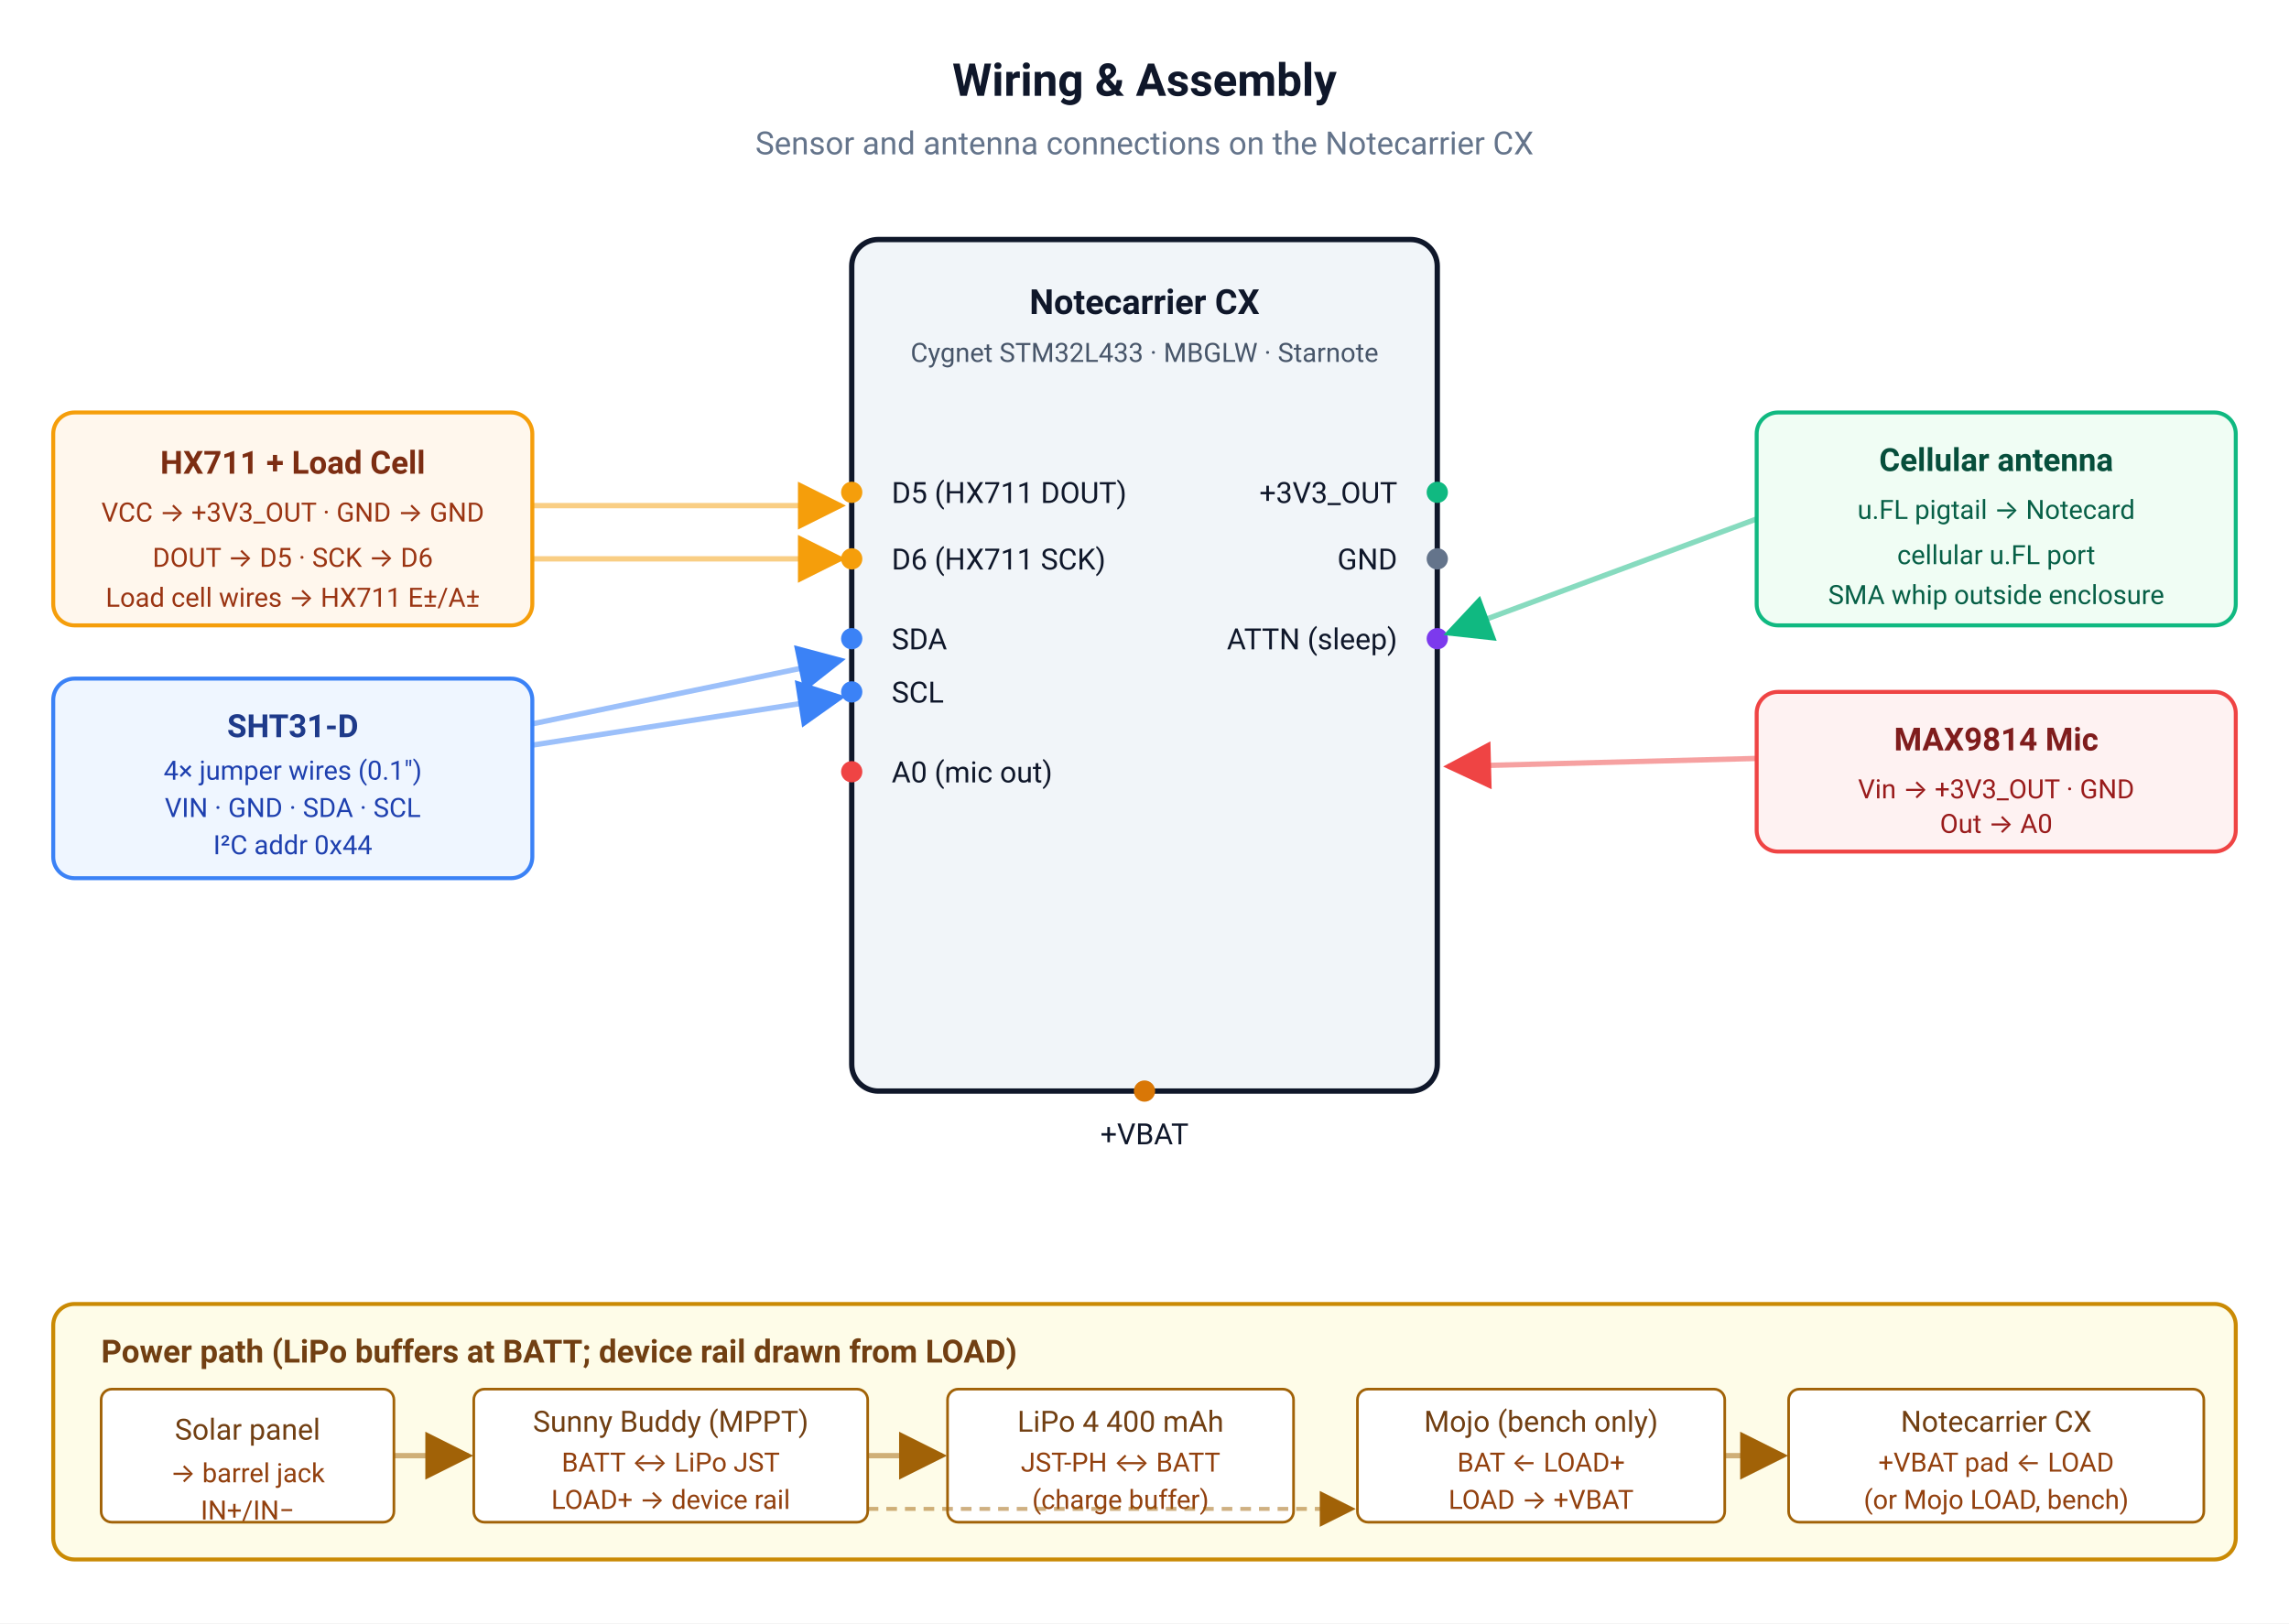
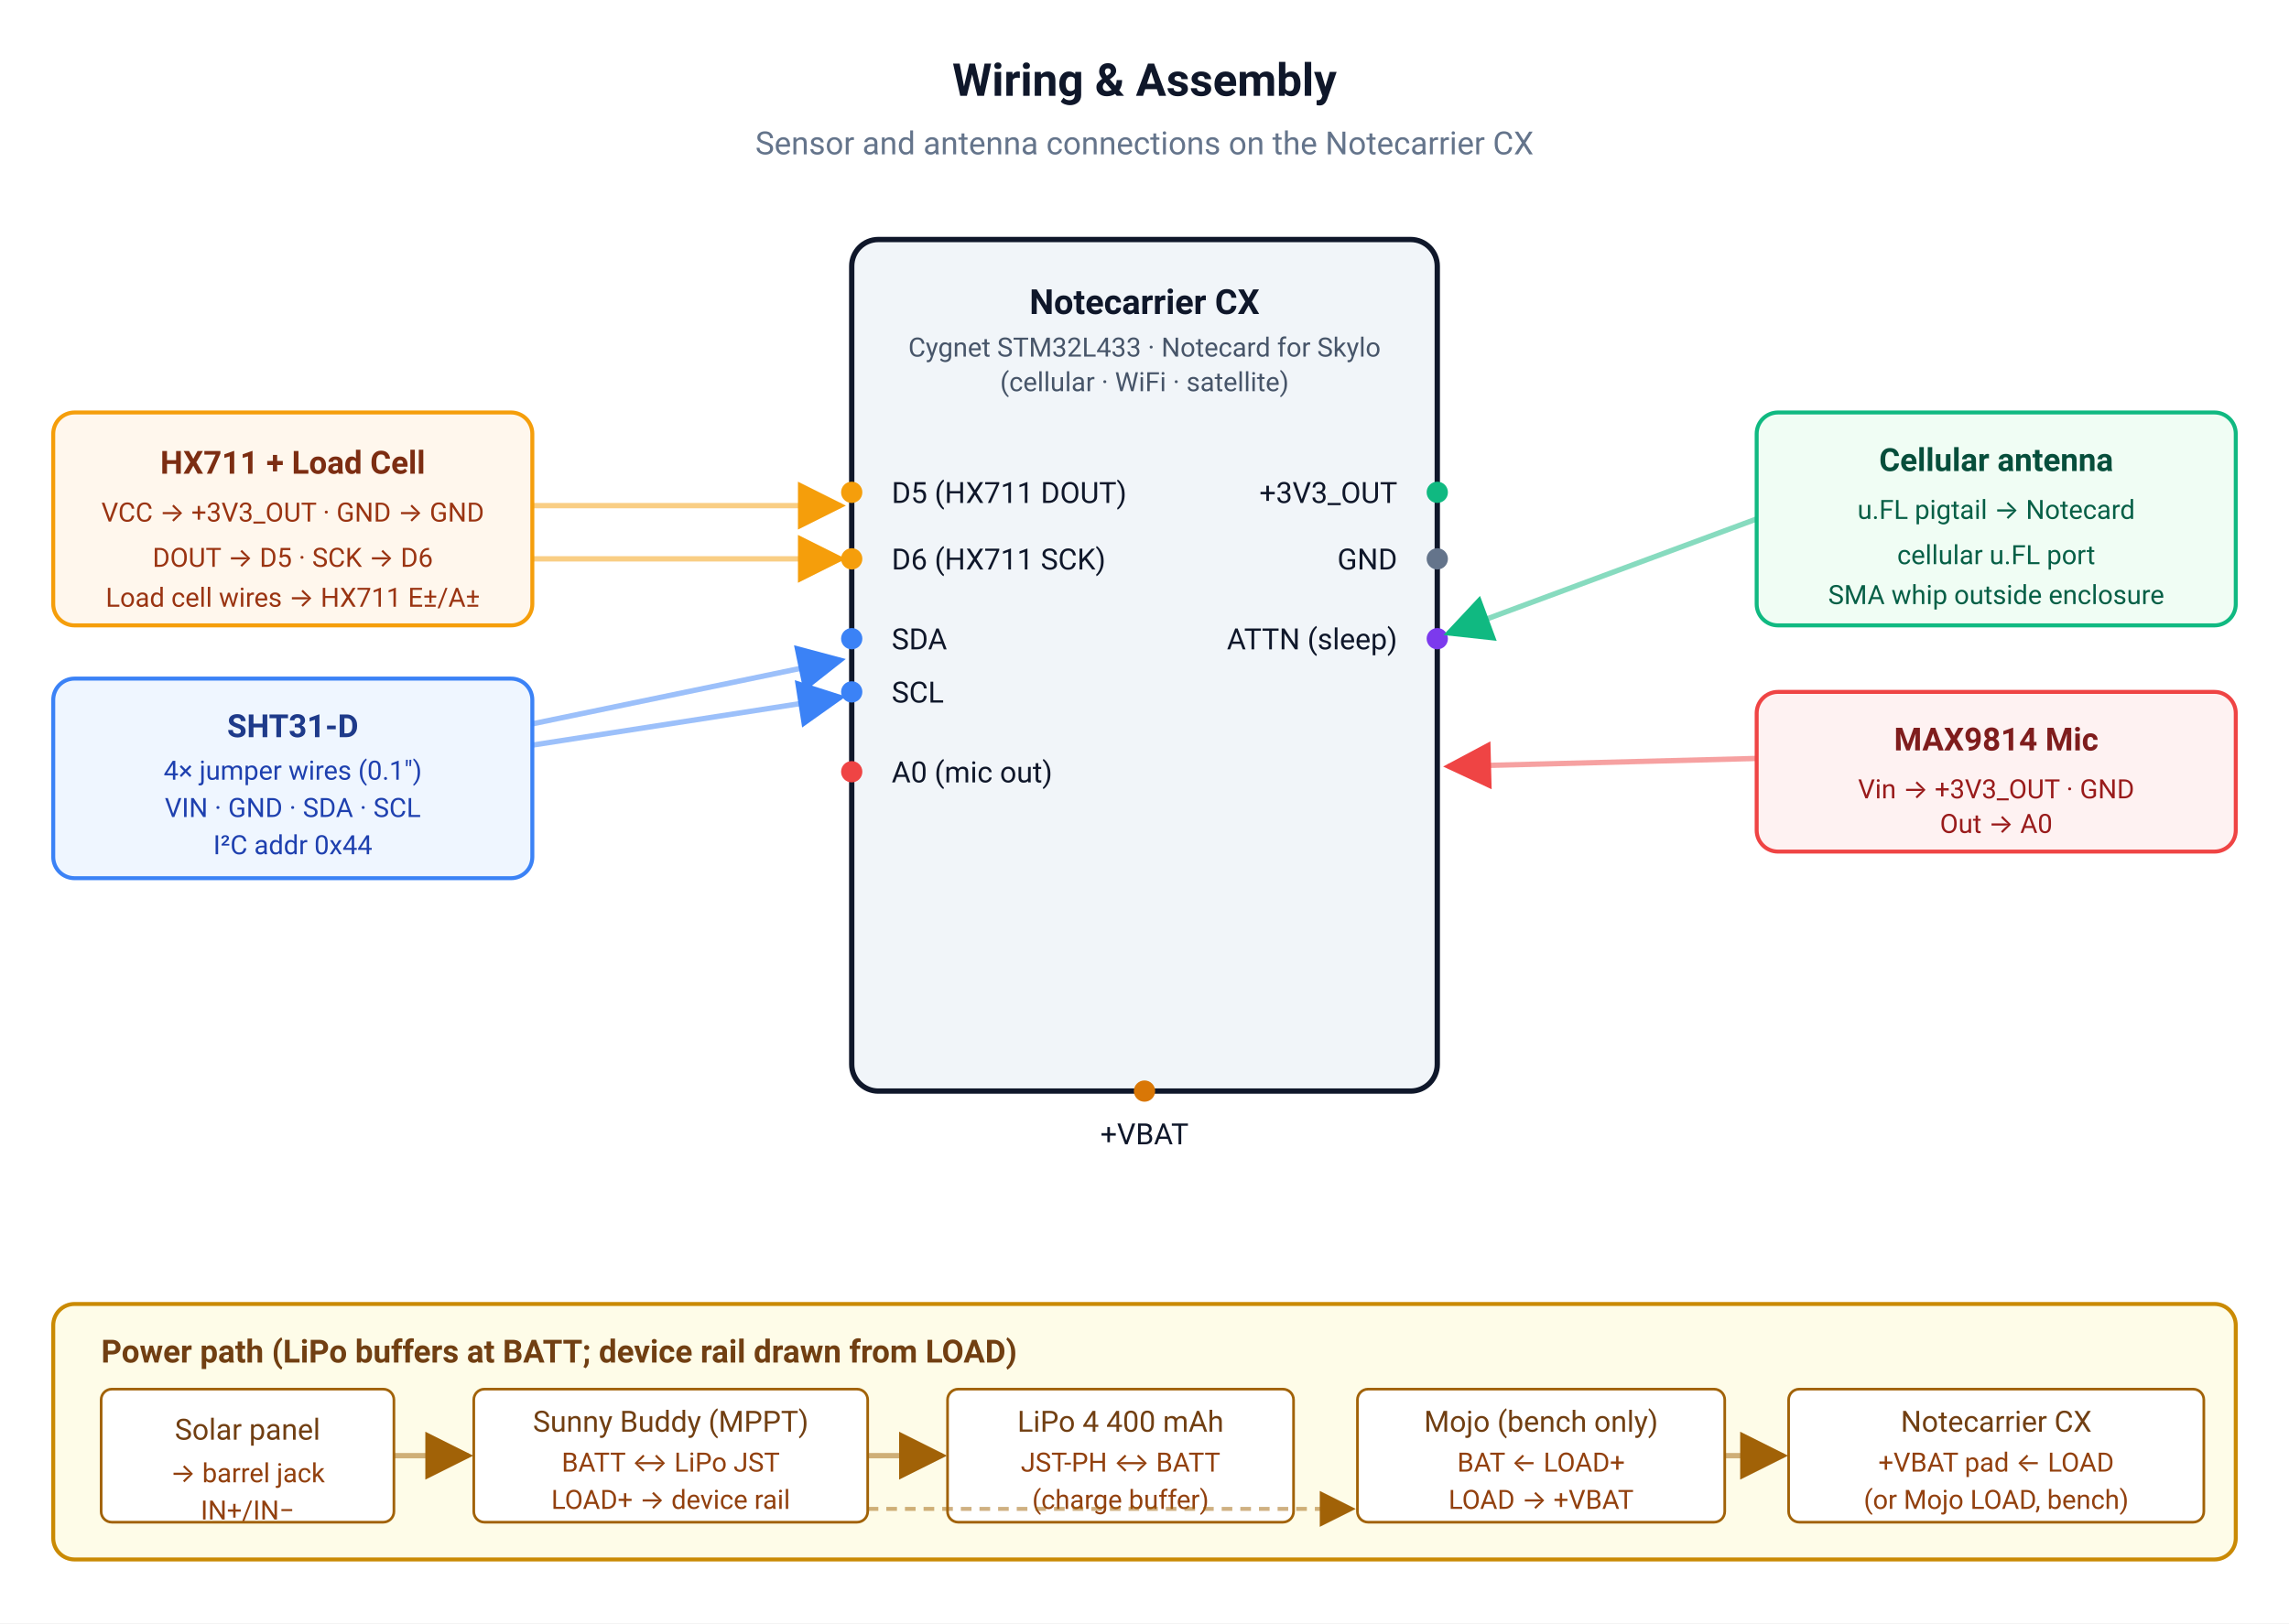
<svg xmlns="http://www.w3.org/2000/svg" viewBox="0 0 860 610" width="860" font-family="-apple-system,BlinkMacSystemFont,'Segoe UI',Roboto,sans-serif">
  <defs>
    <marker id="ar-amber" viewBox="0 0 10 10" refX="9" refY="5" markerWidth="9" markerHeight="9" orient="auto-start-reverse">
      <path d="M0,0 L10,5 L0,10 z" fill="#f59e0b" />
    </marker>
    <marker id="ar-blue" viewBox="0 0 10 10" refX="9" refY="5" markerWidth="9" markerHeight="9" orient="auto-start-reverse">
      <path d="M0,0 L10,5 L0,10 z" fill="#3b82f6" />
    </marker>
    <marker id="ar-red" viewBox="0 0 10 10" refX="9" refY="5" markerWidth="9" markerHeight="9" orient="auto-start-reverse">
      <path d="M0,0 L10,5 L0,10 z" fill="#ef4444" />
    </marker>
    <marker id="ar-green" viewBox="0 0 10 10" refX="9" refY="5" markerWidth="9" markerHeight="9" orient="auto-start-reverse">
      <path d="M0,0 L10,5 L0,10 z" fill="#10b981" />
    </marker>
    <marker id="ar-violet" viewBox="0 0 10 10" refX="9" refY="5" markerWidth="9" markerHeight="9" orient="auto-start-reverse">
      <path d="M0,0 L10,5 L0,10 z" fill="#7c3aed" />
    </marker>
    <marker id="ar-brown" viewBox="0 0 10 10" refX="9" refY="5" markerWidth="9" markerHeight="9" orient="auto-start-reverse">
      <path d="M0,0 L10,5 L0,10 z" fill="#a16207" />
    </marker>
  </defs>
  <rect width="860" height="610" fill="#ffffff" />
  <text x="430" y="36" text-anchor="middle" font-size="17" font-weight="700" fill="#0f172a">Wiring &amp; Assembly</text>
  <text x="430" y="58" text-anchor="middle" font-size="12" fill="#64748b">Sensor and antenna connections on the Notecarrier CX</text>
  <rect x="320" y="90" width="220" height="320" rx="10" fill="#f1f5f9" stroke="#0f172a" stroke-width="2" />
  <text x="430" y="118" text-anchor="middle" font-size="13" font-weight="700" fill="#0f172a">Notecarrier CX</text>
-   <text x="430" y="136" text-anchor="middle" font-size="10" fill="#475569">Cygnet STM32L433 · MBGLW · Starnote</text>
+   <text x="430" y="134" text-anchor="middle" font-size="10" fill="#475569">Cygnet STM32L433 · Notecard for Skylo</text>
+   <text x="430" y="147" text-anchor="middle" font-size="10" fill="#475569">(cellular · WiFi · satellite)</text>
  <circle cx="320" cy="185" r="4" fill="#f59e0b" />
  <text x="335" y="189" font-size="11" fill="#0f172a">D5 (HX711 DOUT)</text>
  <circle cx="320" cy="210" r="4" fill="#f59e0b" />
  <text x="335" y="214" font-size="11" fill="#0f172a">D6 (HX711 SCK)</text>
  <circle cx="320" cy="240" r="4" fill="#3b82f6" />
  <text x="335" y="244" font-size="11" fill="#0f172a">SDA</text>
  <circle cx="320" cy="260" r="4" fill="#3b82f6" />
  <text x="335" y="264" font-size="11" fill="#0f172a">SCL</text>
  <circle cx="320" cy="290" r="4" fill="#ef4444" />
  <text x="335" y="294" font-size="11" fill="#0f172a">A0 (mic out)</text>
  <circle cx="540" cy="185" r="4" fill="#10b981" />
  <text x="525" y="189" font-size="11" fill="#0f172a" text-anchor="end">+3V3_OUT</text>
  <circle cx="540" cy="210" r="4" fill="#64748b" />
  <text x="525" y="214" font-size="11" fill="#0f172a" text-anchor="end">GND</text>
  <circle cx="540" cy="240" r="4" fill="#7c3aed" />
  <text x="525" y="244" font-size="11" fill="#0f172a" text-anchor="end">ATTN (sleep)</text>
  <circle cx="430" cy="410" r="4" fill="#d97706" />
  <text x="430" y="430" text-anchor="middle" font-size="11" fill="#0f172a">+VBAT</text>
  <rect x="20" y="155" width="180" height="80" rx="8" fill="#fff7ed" stroke="#f59e0b" stroke-width="1.5" />
  <text x="110" y="178" text-anchor="middle" font-size="12" font-weight="700" fill="#7c2d12">HX711 + Load Cell</text>
  <text x="110" y="196" text-anchor="middle" font-size="10" fill="#9a3412">VCC → +3V3_OUT · GND → GND</text>
  <text x="110" y="213" text-anchor="middle" font-size="10" fill="#9a3412">DOUT → D5 · SCK → D6</text>
  <text x="110" y="228" text-anchor="middle" font-size="10" fill="#9a3412">Load cell wires → HX711 E±/A±</text>
  <line x1="200" y1="190" x2="316" y2="190" stroke="#f59e0b" stroke-opacity="0.5" stroke-width="2" marker-end="url(#ar-amber)" />
  <line x1="200" y1="210" x2="316" y2="210" stroke="#f59e0b" stroke-opacity="0.5" stroke-width="2" marker-end="url(#ar-amber)" />
  <rect x="20" y="255" width="180" height="75" rx="8" fill="#eff6ff" stroke="#3b82f6" stroke-width="1.5" />
  <text x="110" y="277" text-anchor="middle" font-size="12" font-weight="700" fill="#1e3a8a">SHT31-D</text>
  <text x="110" y="293" text-anchor="middle" font-size="10" fill="#1e40af">4× jumper wires (0.1″)</text>
  <text x="110" y="307" text-anchor="middle" font-size="10" fill="#1e40af">VIN · GND · SDA · SCL</text>
  <text x="110" y="321" text-anchor="middle" font-size="10" fill="#1e40af">I²C addr 0x44</text>
  <line x1="200" y1="272" x2="316" y2="248" stroke="#3b82f6" stroke-opacity="0.5" stroke-width="2" marker-end="url(#ar-blue)" />
  <line x1="200" y1="280" x2="316" y2="262" stroke="#3b82f6" stroke-opacity="0.5" stroke-width="2" marker-end="url(#ar-blue)" />
  <rect x="660" y="260" width="180" height="60" rx="8" fill="#fef2f2" stroke="#ef4444" stroke-width="1.5" />
  <text x="750" y="282" text-anchor="middle" font-size="12" font-weight="700" fill="#7f1d1d">MAX9814 Mic</text>
  <text x="750" y="300" text-anchor="middle" font-size="10" fill="#991b1b">Vin → +3V3_OUT · GND</text>
  <text x="750" y="313" text-anchor="middle" font-size="10" fill="#991b1b">Out → A0</text>
  <line x1="660" y1="285" x2="544" y2="288" stroke="#ef4444" stroke-opacity="0.5" stroke-width="2" marker-end="url(#ar-red)" />
  <rect x="660" y="155" width="180" height="80" rx="8" fill="#f0fdf4" stroke="#10b981" stroke-width="1.5" />
  <text x="750" y="177" text-anchor="middle" font-size="12" font-weight="700" fill="#064e3b">Cellular antenna</text>
  <text x="750" y="195" text-anchor="middle" font-size="10" fill="#065f46">u.FL pigtail → Notecard</text>
  <text x="750" y="212" text-anchor="middle" font-size="10" fill="#065f46">cellular u.FL port</text>
  <text x="750" y="227" text-anchor="middle" font-size="10" fill="#065f46">SMA whip outside enclosure</text>
  <line x1="660" y1="195" x2="544" y2="238" stroke="#10b981" stroke-opacity="0.5" stroke-width="2" marker-end="url(#ar-green)" />
  <rect x="20" y="490" width="820" height="96" rx="8" fill="#fefce8" stroke="#ca8a04" stroke-width="1.5" />
  <text x="38" y="512" font-size="12" font-weight="700" fill="#713f12">Power path (LiPo buffers at BATT; device rail drawn from LOAD)</text>
  <rect x="38" y="522" width="110" height="50" rx="4" fill="#ffffff" stroke="#a16207" />
  <text x="93" y="541" text-anchor="middle" font-size="11" fill="#713f12">Solar panel</text>
  <text x="93" y="557" text-anchor="middle" font-size="10" fill="#92400e">→ barrel jack</text>
  <text x="93" y="571" text-anchor="middle" font-size="10" fill="#92400e">IN+/IN−</text>
  <rect x="178" y="522" width="148" height="50" rx="4" fill="#ffffff" stroke="#a16207" />
  <text x="252" y="538" text-anchor="middle" font-size="11" fill="#713f12">Sunny Buddy (MPPT)</text>
  <text x="252" y="553" text-anchor="middle" font-size="10" fill="#92400e">BATT ↔ LiPo JST</text>
  <text x="252" y="567" text-anchor="middle" font-size="10" fill="#92400e">LOAD+ → device rail</text>
  <rect x="356" y="522" width="130" height="50" rx="4" fill="#ffffff" stroke="#a16207" />
  <text x="421" y="538" text-anchor="middle" font-size="11" fill="#713f12">LiPo 4 400 mAh</text>
  <text x="421" y="553" text-anchor="middle" font-size="10" fill="#92400e">JST-PH ↔ BATT</text>
  <text x="421" y="567" text-anchor="middle" font-size="10" fill="#92400e">(charge buffer)</text>
  <rect x="510" y="522" width="138" height="50" rx="4" fill="#ffffff" stroke="#a16207" />
  <text x="579" y="538" text-anchor="middle" font-size="11" fill="#713f12">Mojo (bench only)</text>
  <text x="579" y="553" text-anchor="middle" font-size="10" fill="#92400e">BAT ← LOAD+</text>
  <text x="579" y="567" text-anchor="middle" font-size="10" fill="#92400e">LOAD → +VBAT</text>
  <rect x="672" y="522" width="156" height="50" rx="4" fill="#ffffff" stroke="#a16207" />
  <text x="750" y="538" text-anchor="middle" font-size="11" fill="#713f12">Notecarrier CX</text>
  <text x="750" y="553" text-anchor="middle" font-size="10" fill="#92400e">+VBAT pad ← LOAD</text>
  <text x="750" y="567" text-anchor="middle" font-size="10" fill="#92400e">(or Mojo LOAD, bench)</text>
  <line x1="148" y1="547" x2="176" y2="547" stroke="#a16207" stroke-opacity="0.5" stroke-width="2" marker-end="url(#ar-brown)" />
  <line x1="326" y1="547" x2="354" y2="547" stroke="#a16207" stroke-opacity="0.5" stroke-width="2" marker-end="url(#ar-brown)" />
  <line x1="326" y1="567" x2="508" y2="567" stroke="#a16207" stroke-opacity="0.5" stroke-width="1.5" stroke-dasharray="4 3" marker-end="url(#ar-brown)" />
  <line x1="648" y1="547" x2="670" y2="547" stroke="#a16207" stroke-opacity="0.5" stroke-width="2" marker-end="url(#ar-brown)" />
</svg>
